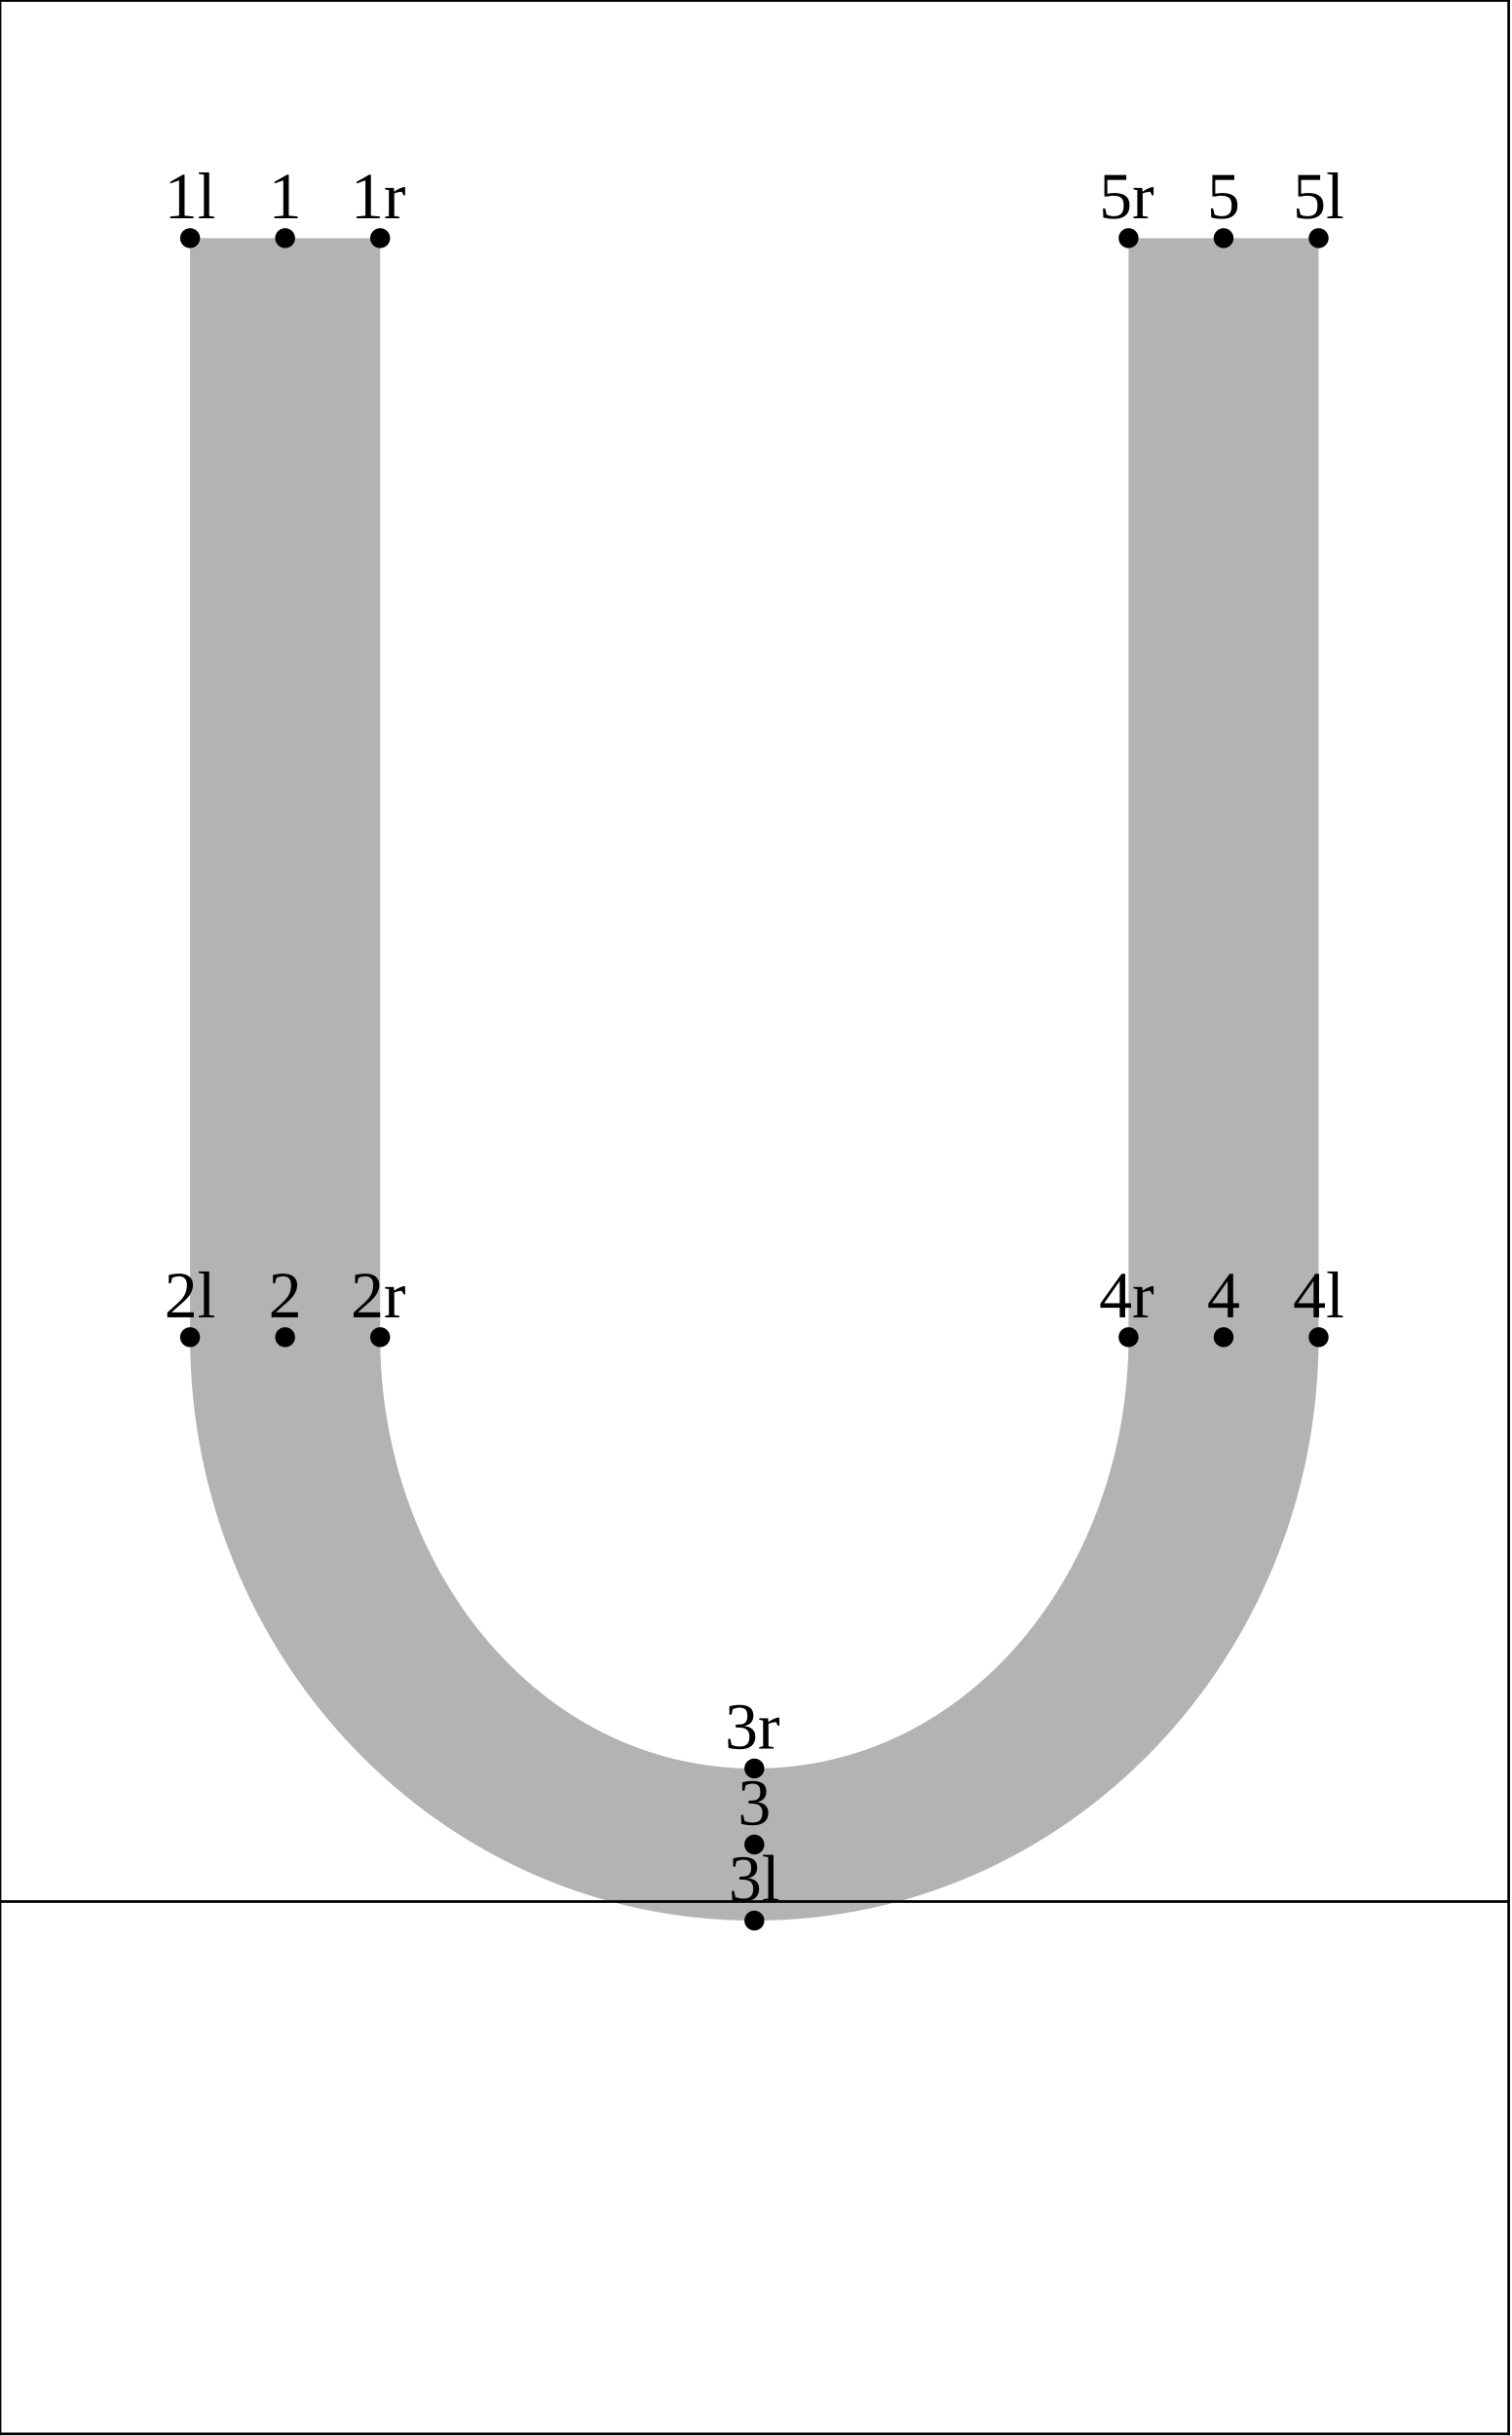
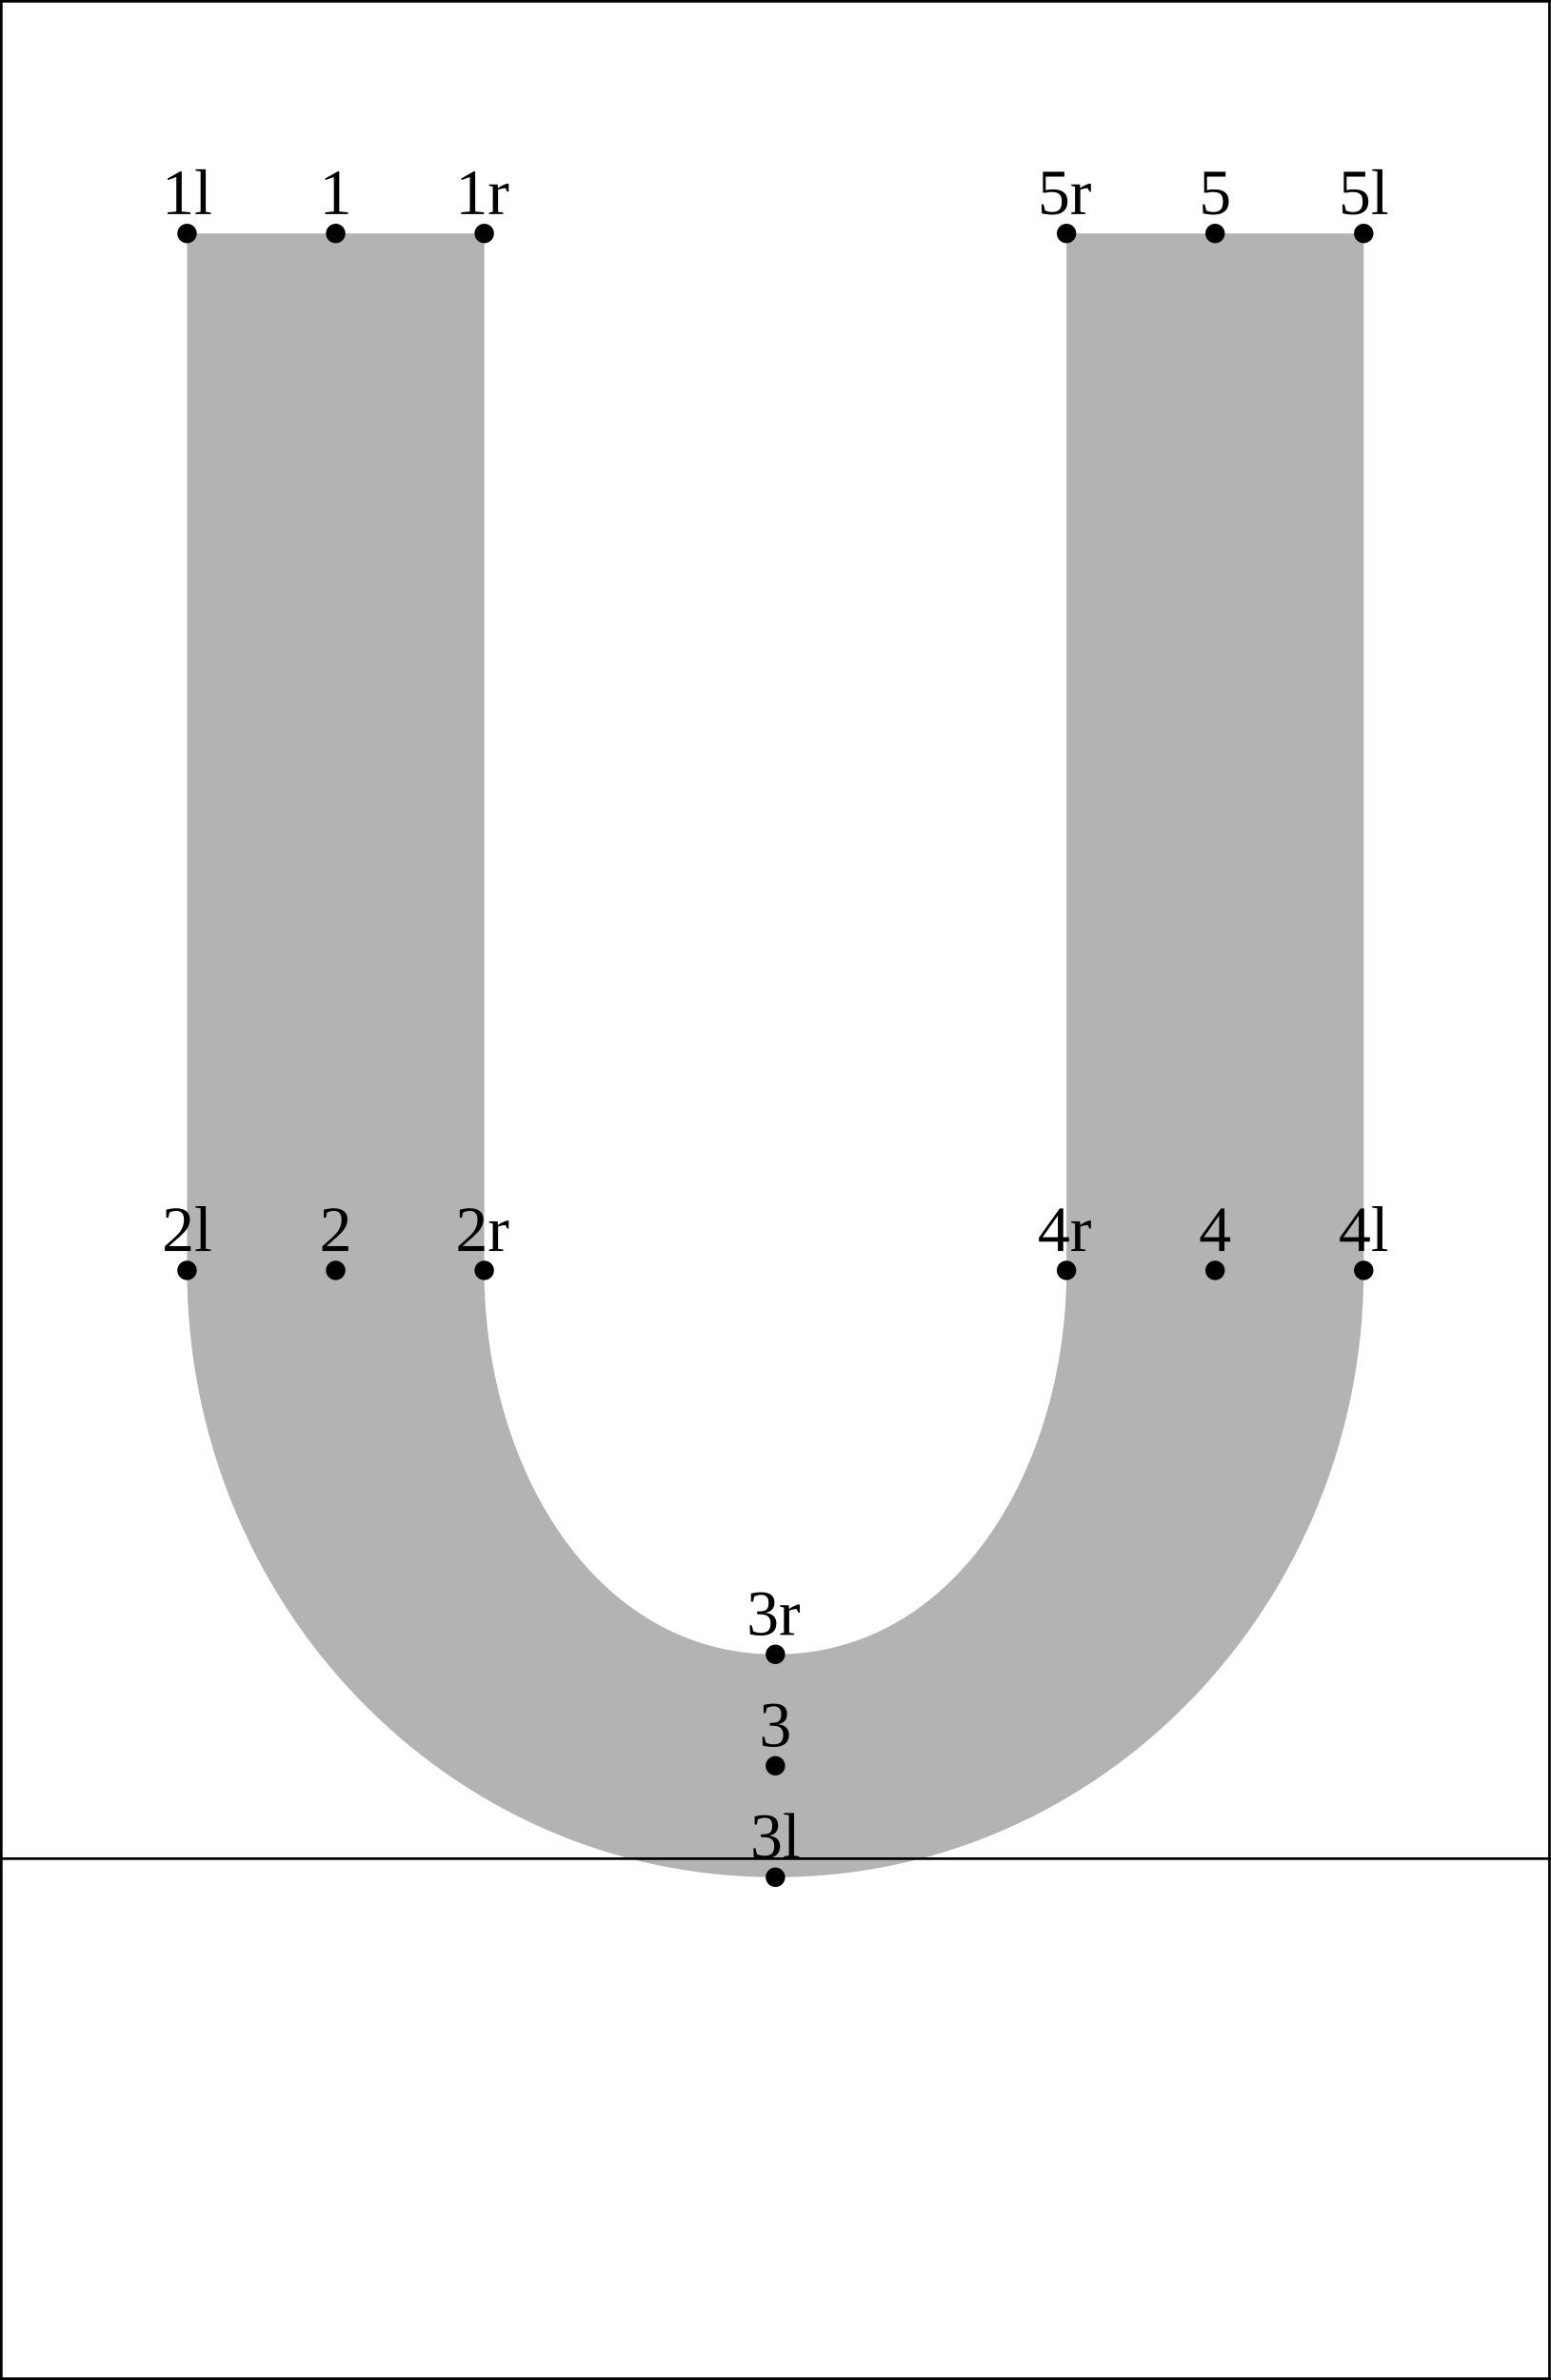
- <svg xmlns="http://www.w3.org/2000/svg" version="1.1" width="228.146" height="367.662" viewBox="0 0 228.146 367.662">
-   <path d="M28.692 35.942L28.692 201.82C28.692 249.935,66.298 289.869,113.873 289.869C161.447 289.869,199.053 249.935,199.053 201.82L199.053 35.942L170.361 35.942L170.361 201.82C170.361 236.308,146.76 266.915,113.873 266.915C80.986 266.915,57.385 236.308,57.385 201.82L57.385 35.942Z" style="fill: rgb(70%,70%,70%);stroke: none;" />
-   <g transform="translate(24.81805 32.94206)" style="fill: rgb(0%,0%,0%);">
+ <svg xmlns="http://www.w3.org/2000/svg" version="1.1" width="239.534" height="367.662" viewBox="0 0 239.534 367.662">
+   <path d="M28.892 36.065L28.892 196.249C28.892 247.509,69.048 289.993,119.767 289.993C170.485 289.993,210.641 247.509,210.641 196.249L210.641 36.065L164.733 36.065L164.733 196.249C164.733 226.695,147.646 255.562,119.767 255.562C91.887 255.562,74.8 226.695,74.8 196.249L74.8 36.065Z" style="fill: rgb(70%,70%,70%);stroke: none;" />
+   <g transform="translate(25.01805 33.06541)" style="fill: rgb(0%,0%,0%);">
    <text font-size="9.963">1l</text>
  </g>
-   <path d="M28.692 35.942l0 0" style="stroke:rgb(0%,0%,0%); stroke-width: 3;stroke-linecap: round;stroke-linejoin: round;stroke-miterlimit: 10;fill: none;" />
-   <g transform="translate(24.81805 198.8196)" style="fill: rgb(0%,0%,0%);">
+   <path d="M28.892 36.065l0 0" style="stroke:rgb(0%,0%,0%); stroke-width: 3;stroke-linecap: round;stroke-linejoin: round;stroke-miterlimit: 10;fill: none;" />
+   <g transform="translate(25.01805 193.249)" style="fill: rgb(0%,0%,0%);">
    <text font-size="9.963">2l</text>
  </g>
-   <path d="M28.692 201.82l0 0" style="stroke:rgb(0%,0%,0%); stroke-width: 3;stroke-linecap: round;stroke-linejoin: round;stroke-miterlimit: 10;fill: none;" />
-   <g transform="translate(109.9984 286.8693)" style="fill: rgb(0%,0%,0%);">
+   <path d="M28.892 196.249l0 0" style="stroke:rgb(0%,0%,0%); stroke-width: 3;stroke-linecap: round;stroke-linejoin: round;stroke-miterlimit: 10;fill: none;" />
+   <g transform="translate(115.8924 286.9926)" style="fill: rgb(0%,0%,0%);">
    <text font-size="9.963">3l</text>
  </g>
-   <path d="M113.873 289.869l0 0" style="stroke:rgb(0%,0%,0%); stroke-width: 3;stroke-linecap: round;stroke-linejoin: round;stroke-miterlimit: 10;fill: none;" />
-   <g transform="translate(195.1788 198.8196)" style="fill: rgb(0%,0%,0%);">
+   <path d="M119.767 289.993l0 0" style="stroke:rgb(0%,0%,0%); stroke-width: 3;stroke-linecap: round;stroke-linejoin: round;stroke-miterlimit: 10;fill: none;" />
+   <g transform="translate(206.7668 193.249)" style="fill: rgb(0%,0%,0%);">
    <text font-size="9.963">4l</text>
  </g>
-   <path d="M199.053 201.82l0 0" style="stroke:rgb(0%,0%,0%); stroke-width: 3;stroke-linecap: round;stroke-linejoin: round;stroke-miterlimit: 10;fill: none;" />
-   <g transform="translate(195.1788 32.94206)" style="fill: rgb(0%,0%,0%);">
+   <path d="M210.641 196.249l0 0" style="stroke:rgb(0%,0%,0%); stroke-width: 3;stroke-linecap: round;stroke-linejoin: round;stroke-miterlimit: 10;fill: none;" />
+   <g transform="translate(206.7668 33.06541)" style="fill: rgb(0%,0%,0%);">
    <text font-size="9.963">5l</text>
  </g>
-   <path d="M199.053 35.942l0 0" style="stroke:rgb(0%,0%,0%); stroke-width: 3;stroke-linecap: round;stroke-linejoin: round;stroke-miterlimit: 10;fill: none;" />
-   <g transform="translate(40.54797 32.94206)" style="fill: rgb(0%,0%,0%);">
+   <path d="M210.641 36.065l0 0" style="stroke:rgb(0%,0%,0%); stroke-width: 3;stroke-linecap: round;stroke-linejoin: round;stroke-miterlimit: 10;fill: none;" />
+   <g transform="translate(49.35561 33.06541)" style="fill: rgb(0%,0%,0%);">
    <text font-size="9.963">1</text>
  </g>
-   <path d="M43.039 35.942l0 0" style="stroke:rgb(0%,0%,0%); stroke-width: 3;stroke-linecap: round;stroke-linejoin: round;stroke-miterlimit: 10;fill: none;" />
-   <g transform="translate(40.54797 198.8196)" style="fill: rgb(0%,0%,0%);">
+   <path d="M51.846 36.065l0 0" style="stroke:rgb(0%,0%,0%); stroke-width: 3;stroke-linecap: round;stroke-linejoin: round;stroke-miterlimit: 10;fill: none;" />
+   <g transform="translate(49.35561 193.249)" style="fill: rgb(0%,0%,0%);">
    <text font-size="9.963">2</text>
  </g>
-   <path d="M43.039 201.82l0 0" style="stroke:rgb(0%,0%,0%); stroke-width: 3;stroke-linecap: round;stroke-linejoin: round;stroke-miterlimit: 10;fill: none;" />
-   <g transform="translate(111.3821 275.3924)" style="fill: rgb(0%,0%,0%);">
+   <path d="M51.846 196.249l0 0" style="stroke:rgb(0%,0%,0%); stroke-width: 3;stroke-linecap: round;stroke-linejoin: round;stroke-miterlimit: 10;fill: none;" />
+   <g transform="translate(117.2761 269.7771)" style="fill: rgb(0%,0%,0%);">
    <text font-size="9.963">3</text>
  </g>
-   <path d="M113.873 278.392l0 0" style="stroke:rgb(0%,0%,0%); stroke-width: 3;stroke-linecap: round;stroke-linejoin: round;stroke-miterlimit: 10;fill: none;" />
-   <g transform="translate(182.2163 198.8196)" style="fill: rgb(0%,0%,0%);">
+   <path d="M119.767 272.777l0 0" style="stroke:rgb(0%,0%,0%); stroke-width: 3;stroke-linecap: round;stroke-linejoin: round;stroke-miterlimit: 10;fill: none;" />
+   <g transform="translate(185.1967 193.249)" style="fill: rgb(0%,0%,0%);">
    <text font-size="9.963">4</text>
  </g>
-   <path d="M184.707 201.82l0 0" style="stroke:rgb(0%,0%,0%); stroke-width: 3;stroke-linecap: round;stroke-linejoin: round;stroke-miterlimit: 10;fill: none;" />
-   <g transform="translate(182.2163 32.94206)" style="fill: rgb(0%,0%,0%);">
+   <path d="M187.687 196.249l0 0" style="stroke:rgb(0%,0%,0%); stroke-width: 3;stroke-linecap: round;stroke-linejoin: round;stroke-miterlimit: 10;fill: none;" />
+   <g transform="translate(185.1967 33.06541)" style="fill: rgb(0%,0%,0%);">
    <text font-size="9.963">5</text>
  </g>
-   <path d="M184.707 35.942l0 0" style="stroke:rgb(0%,0%,0%); stroke-width: 3;stroke-linecap: round;stroke-linejoin: round;stroke-miterlimit: 10;fill: none;" />
-   <g transform="translate(52.94318 32.94206)" style="fill: rgb(0%,0%,0%);">
+   <path d="M187.687 36.065l0 0" style="stroke:rgb(0%,0%,0%); stroke-width: 3;stroke-linecap: round;stroke-linejoin: round;stroke-miterlimit: 10;fill: none;" />
+   <g transform="translate(70.35843 33.06541)" style="fill: rgb(0%,0%,0%);">
    <text font-size="9.963">1r</text>
  </g>
-   <path d="M57.385 35.942l0 0" style="stroke:rgb(0%,0%,0%); stroke-width: 3;stroke-linecap: round;stroke-linejoin: round;stroke-miterlimit: 10;fill: none;" />
-   <g transform="translate(52.94318 198.8196)" style="fill: rgb(0%,0%,0%);">
+   <path d="M74.8 36.065l0 0" style="stroke:rgb(0%,0%,0%); stroke-width: 3;stroke-linecap: round;stroke-linejoin: round;stroke-miterlimit: 10;fill: none;" />
+   <g transform="translate(70.35843 193.249)" style="fill: rgb(0%,0%,0%);">
    <text font-size="9.963">2r</text>
  </g>
-   <path d="M57.385 201.82l0 0" style="stroke:rgb(0%,0%,0%); stroke-width: 3;stroke-linecap: round;stroke-linejoin: round;stroke-miterlimit: 10;fill: none;" />
-   <g transform="translate(109.4311 263.9155)" style="fill: rgb(0%,0%,0%);">
+   <path d="M74.8 196.249l0 0" style="stroke:rgb(0%,0%,0%); stroke-width: 3;stroke-linecap: round;stroke-linejoin: round;stroke-miterlimit: 10;fill: none;" />
+   <g transform="translate(115.3251 252.5616)" style="fill: rgb(0%,0%,0%);">
    <text font-size="9.963">3r</text>
  </g>
-   <path d="M113.873 266.915l0 0" style="stroke:rgb(0%,0%,0%); stroke-width: 3;stroke-linecap: round;stroke-linejoin: round;stroke-miterlimit: 10;fill: none;" />
-   <g transform="translate(165.919 198.8196)" style="fill: rgb(0%,0%,0%);">
+   <path d="M119.767 255.562l0 0" style="stroke:rgb(0%,0%,0%); stroke-width: 3;stroke-linecap: round;stroke-linejoin: round;stroke-miterlimit: 10;fill: none;" />
+   <g transform="translate(160.2918 193.249)" style="fill: rgb(0%,0%,0%);">
    <text font-size="9.963">4r</text>
  </g>
-   <path d="M170.361 201.82l0 0" style="stroke:rgb(0%,0%,0%); stroke-width: 3;stroke-linecap: round;stroke-linejoin: round;stroke-miterlimit: 10;fill: none;" />
-   <g transform="translate(165.919 32.94206)" style="fill: rgb(0%,0%,0%);">
+   <path d="M164.733 196.249l0 0" style="stroke:rgb(0%,0%,0%); stroke-width: 3;stroke-linecap: round;stroke-linejoin: round;stroke-miterlimit: 10;fill: none;" />
+   <g transform="translate(160.2918 33.06541)" style="fill: rgb(0%,0%,0%);">
    <text font-size="9.963">5r</text>
  </g>
-   <path d="M170.361 35.942l0 0" style="stroke:rgb(0%,0%,0%); stroke-width: 3;stroke-linecap: round;stroke-linejoin: round;stroke-miterlimit: 10;fill: none;" />
-   <path d="M0 287L227.746 287" style="stroke:rgb(0%,0%,0%); stroke-width: 0.4;stroke-linecap: square;stroke-linejoin: round;stroke-miterlimit: 10;fill: none;" />
-   <path d="M0 0.077L227.746 0.077" style="stroke:rgb(0%,0%,0%); stroke-width: 0.4;stroke-linecap: square;stroke-linejoin: round;stroke-miterlimit: 10;fill: none;" />
-   <path d="M0 367.339L227.746 367.339" style="stroke:rgb(0%,0%,0%); stroke-width: 0.4;stroke-linecap: square;stroke-linejoin: round;stroke-miterlimit: 10;fill: none;" />
-   <path d="M0 367.339L0 0.077" style="stroke:rgb(0%,0%,0%); stroke-width: 0.4;stroke-linecap: square;stroke-linejoin: round;stroke-miterlimit: 10;fill: none;" />
-   <path d="M227.746 367.339L227.746 0.077" style="stroke:rgb(0%,0%,0%); stroke-width: 0.4;stroke-linecap: square;stroke-linejoin: round;stroke-miterlimit: 10;fill: none;" />
+   <path d="M164.733 36.065l0 0" style="stroke:rgb(0%,0%,0%); stroke-width: 3;stroke-linecap: round;stroke-linejoin: round;stroke-miterlimit: 10;fill: none;" />
+   <path d="M0.2 287.123L239.334 287.123" style="stroke:rgb(0%,0%,0%); stroke-width: 0.4;stroke-linecap: square;stroke-linejoin: round;stroke-miterlimit: 10;fill: none;" />
+   <path d="M0.2 0.2L239.334 0.2" style="stroke:rgb(0%,0%,0%); stroke-width: 0.4;stroke-linecap: square;stroke-linejoin: round;stroke-miterlimit: 10;fill: none;" />
+   <path d="M0.2 367.462L239.334 367.462" style="stroke:rgb(0%,0%,0%); stroke-width: 0.4;stroke-linecap: square;stroke-linejoin: round;stroke-miterlimit: 10;fill: none;" />
+   <path d="M0.2 367.462L0.2 0.2" style="stroke:rgb(0%,0%,0%); stroke-width: 0.4;stroke-linecap: square;stroke-linejoin: round;stroke-miterlimit: 10;fill: none;" />
+   <path d="M239.334 367.462L239.334 0.2" style="stroke:rgb(0%,0%,0%); stroke-width: 0.4;stroke-linecap: square;stroke-linejoin: round;stroke-miterlimit: 10;fill: none;" />
</svg>
